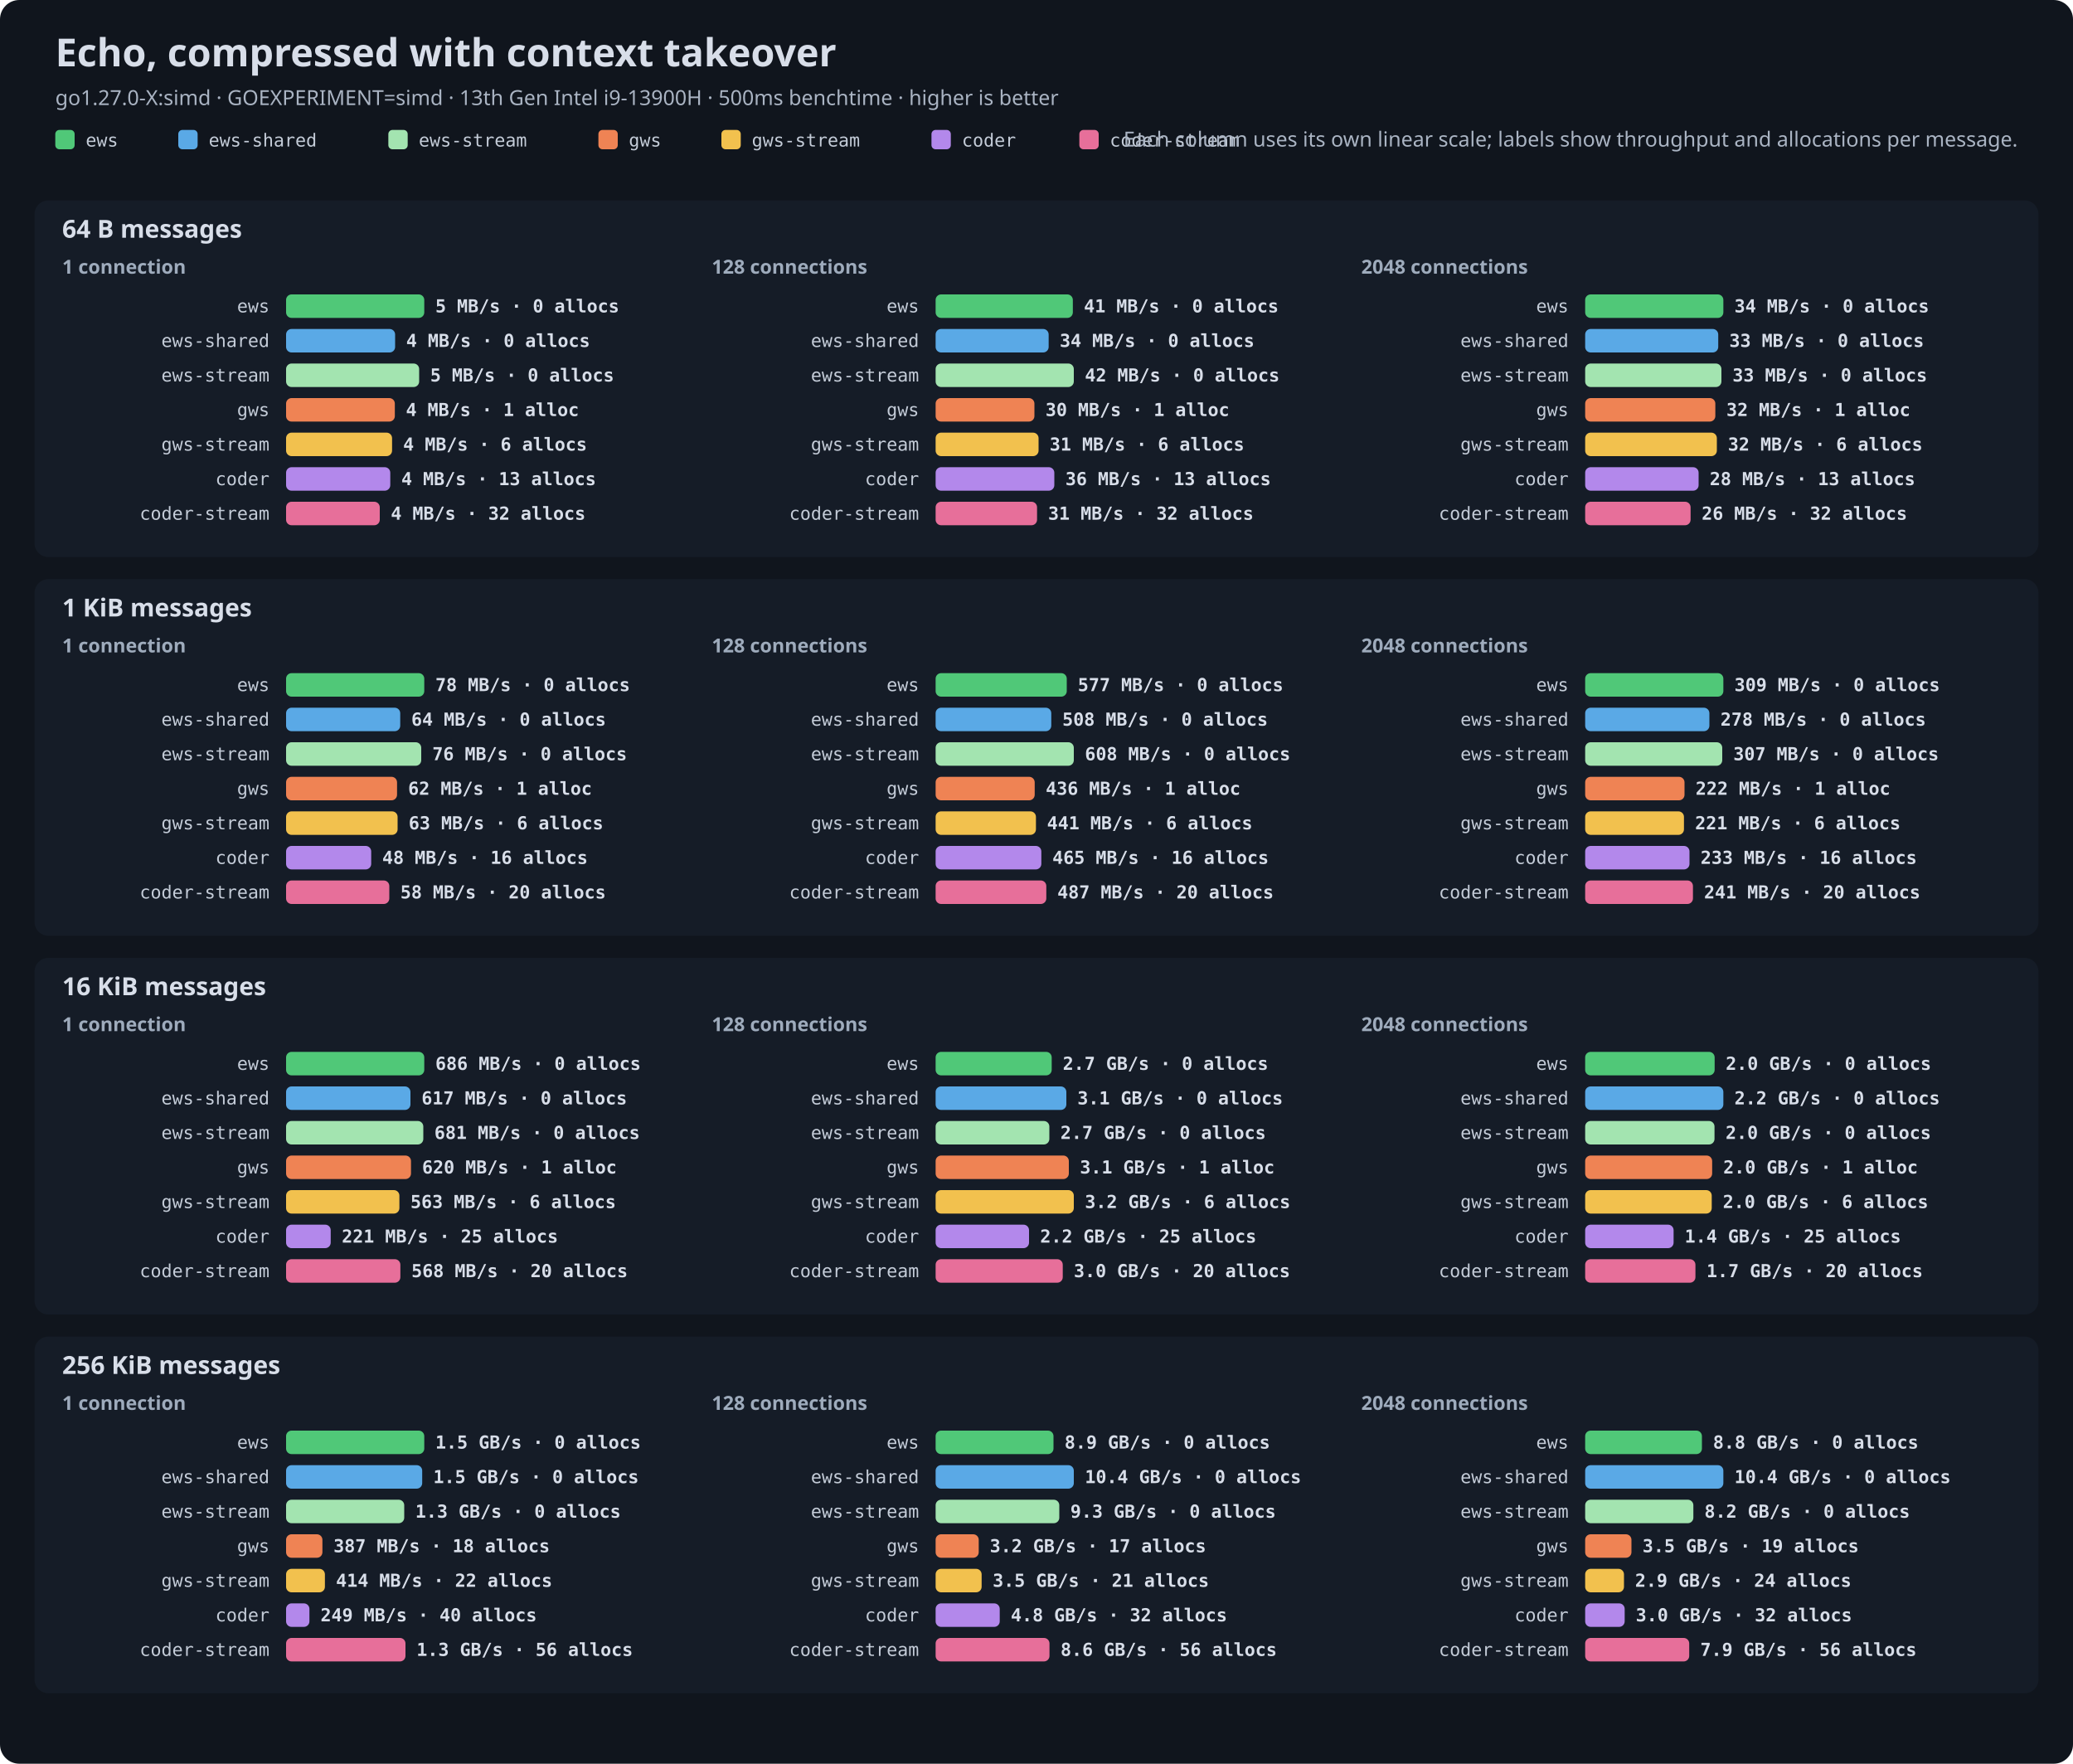
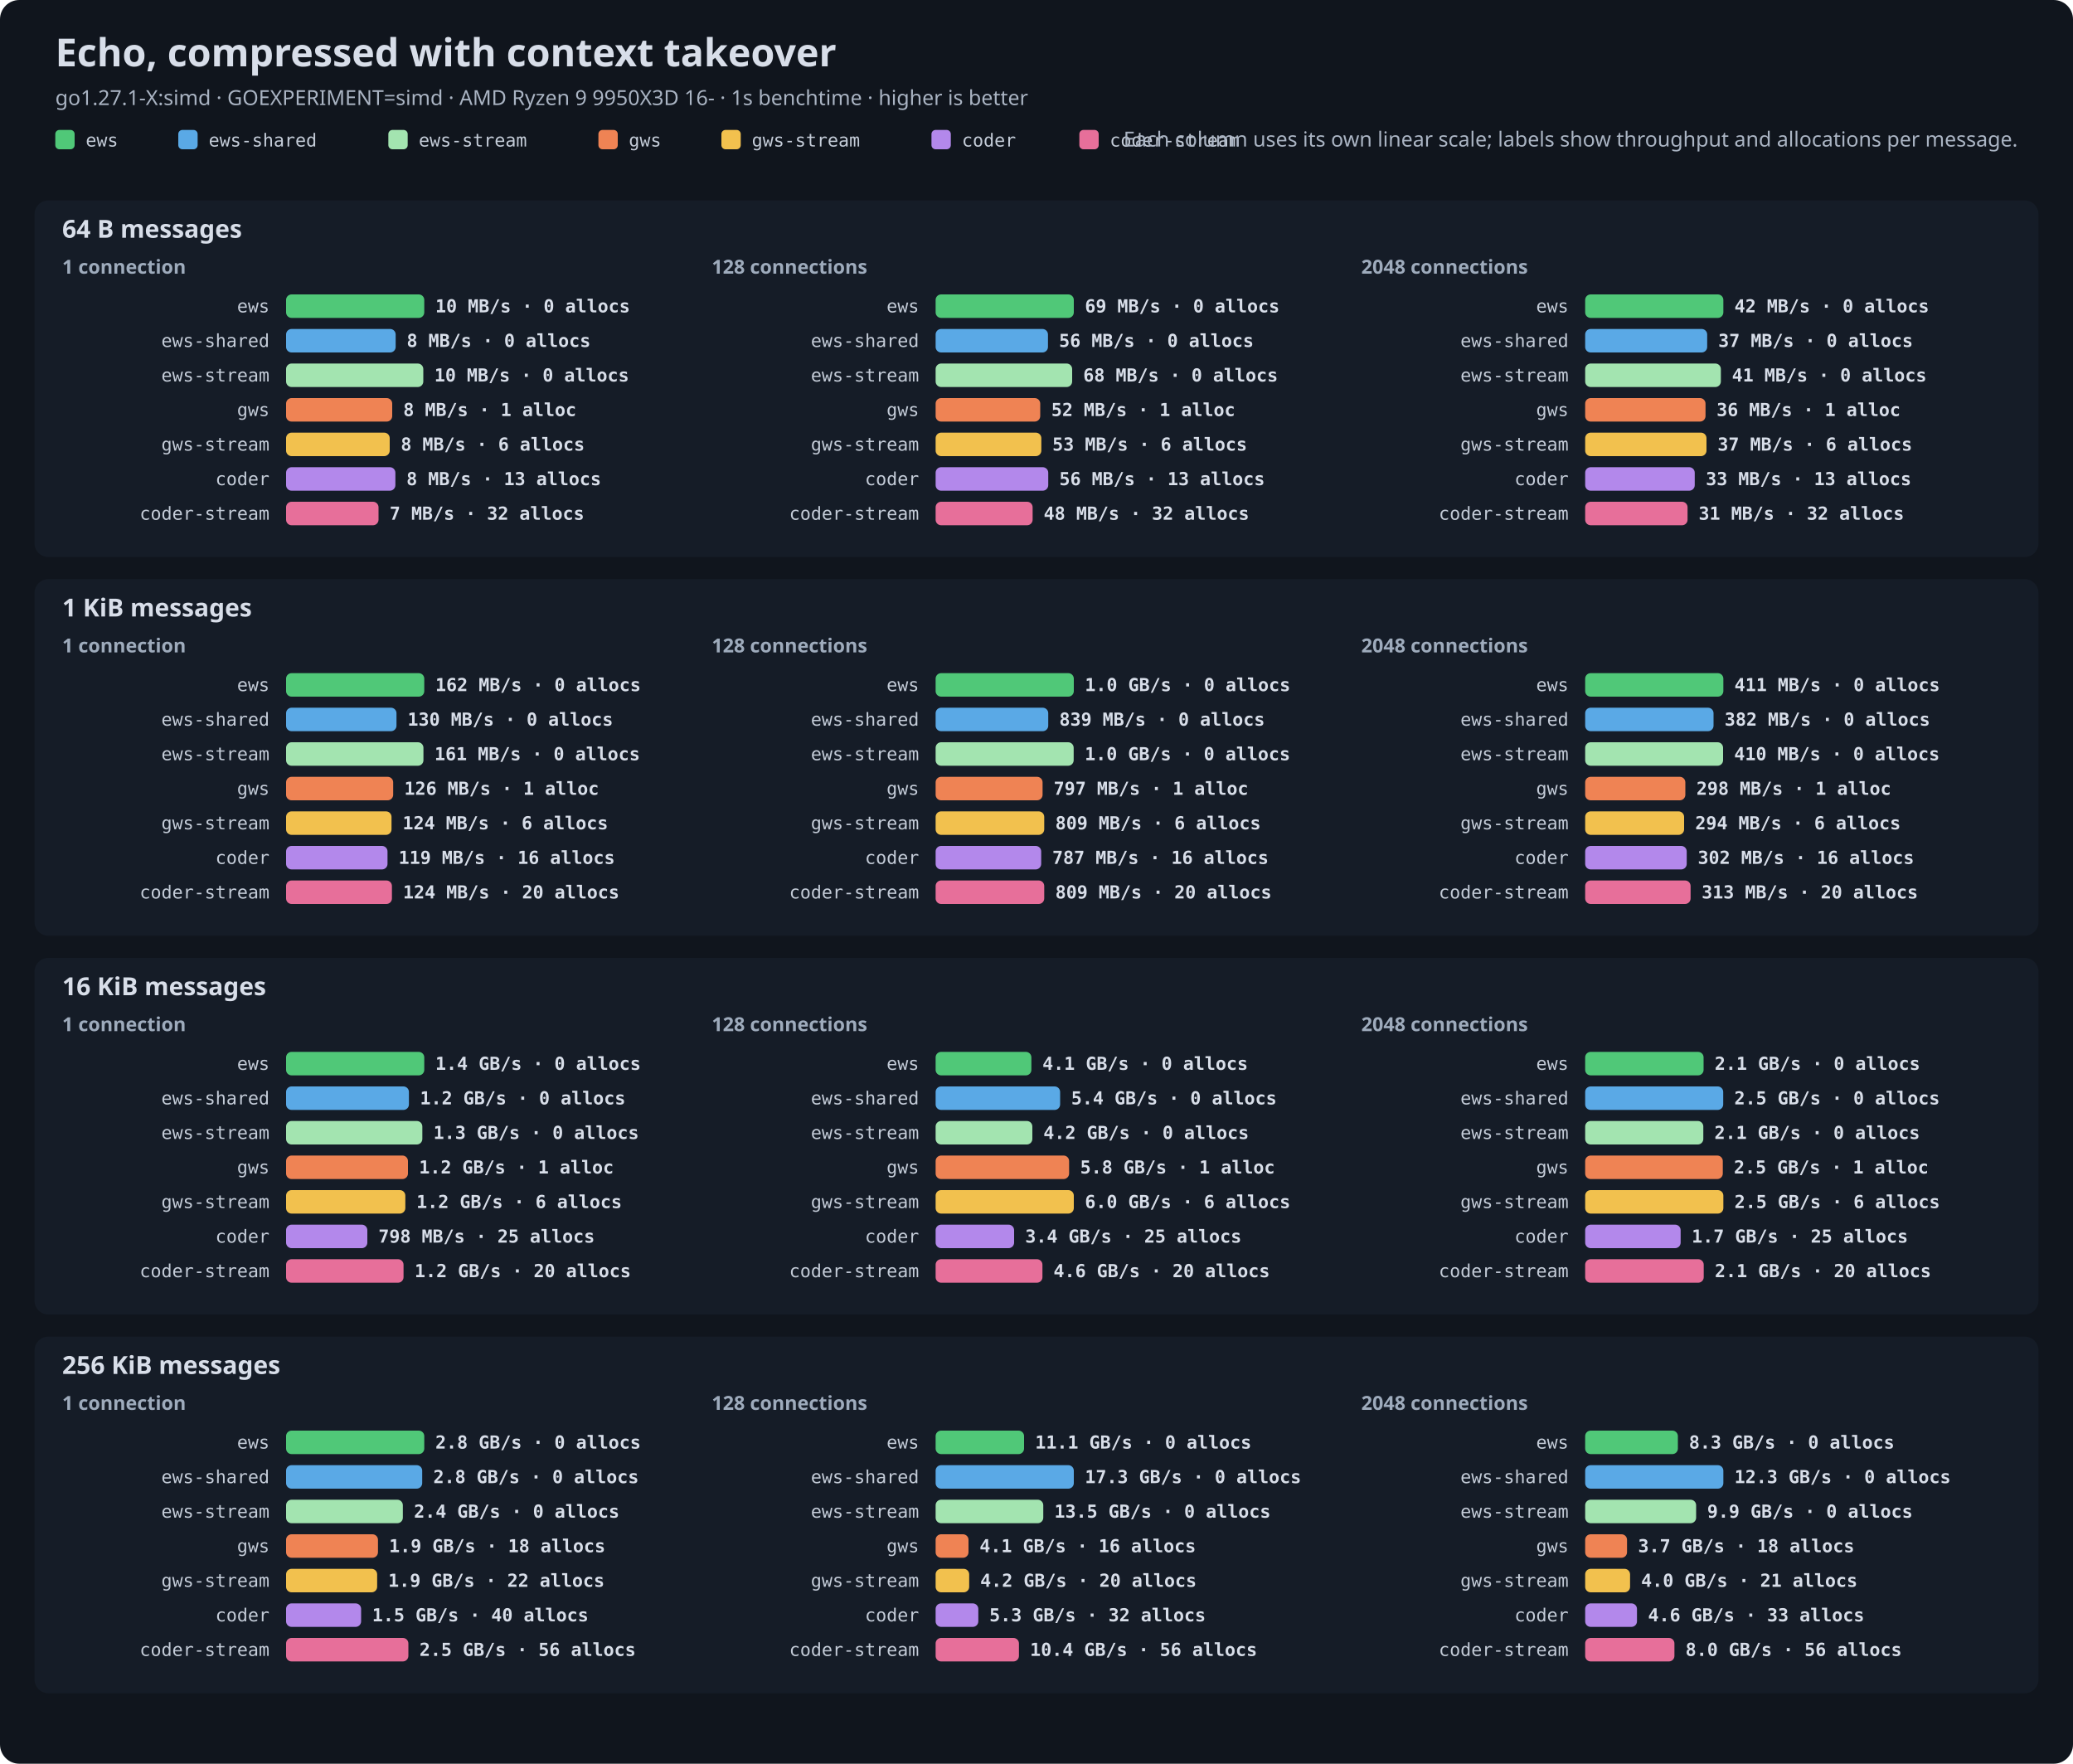
<svg xmlns="http://www.w3.org/2000/svg" width="1500" height="1276" viewBox="0 0 1500 1276" role="img" aria-labelledby="title desc">
  <style>text{font-family:ui-monospace,SFMono-Regular,Menlo,Consolas,monospace;fill:#d8dee9}.title{font-family:ui-sans-serif,system-ui,sans-serif;font-size:28px;font-weight:700}.subtitle{font-family:ui-sans-serif,system-ui,sans-serif;font-size:15px;fill:#aab4c3}.group{font-family:ui-sans-serif,system-ui,sans-serif;font-size:18px;font-weight:650}.contract{font-family:ui-sans-serif,system-ui,sans-serif;font-size:14px;font-weight:650;fill:#9eabbc}.series{font-size:13px;fill:#c4ccd8}.value{font-size:13px;font-weight:650}.panel{fill:#151c27}</style>
  <rect width="1500" height="1276" rx="14" fill="#10151d" />
  <text class="title" x="40" y="48">Echo, compressed with context takeover</text>
-   <text class="subtitle" x="40" y="76">go1.27.0-X:simd · GOEXPERIMENT=simd · 13th Gen Intel i9-13900H · 500ms benchtime · higher is better</text>
+   <text class="subtitle" x="40" y="76">go1.27.1-X:simd · GOEXPERIMENT=simd · AMD Ryzen 9 9950X3D 16- · 1s benchtime · higher is better</text>
  <rect x="40" y="94" width="14" height="14" rx="3" fill="#50c878" />
  <text class="series" x="62" y="106">ews</text>
  <rect x="129" y="94" width="14" height="14" rx="3" fill="#5aa9e6" />
  <text class="series" x="151" y="106">ews-shared</text>
  <rect x="281" y="94" width="14" height="14" rx="3" fill="#a3e4b0" />
  <text class="series" x="303" y="106">ews-stream</text>
  <rect x="433" y="94" width="14" height="14" rx="3" fill="#ef8354" />
  <text class="series" x="455" y="106">gws</text>
  <rect x="522" y="94" width="14" height="14" rx="3" fill="#f2c14e" />
  <text class="series" x="544" y="106">gws-stream</text>
  <rect x="674" y="94" width="14" height="14" rx="3" fill="#b388eb" />
  <text class="series" x="696" y="106">coder</text>
  <rect x="781" y="94" width="14" height="14" rx="3" fill="#e76f9a" />
  <text class="series" x="803" y="106">coder-stream</text>
  <text class="subtitle" x="1460" y="106" text-anchor="end">Each column uses its own linear scale; labels show throughput and allocations per message.</text>
  <g transform="translate(0,145)">
    <rect class="panel" x="25" y="0" width="1450" height="258" rx="10" />
    <text class="group" x="45" y="27">64 B messages</text>
    <text class="contract" x="45" y="53">1 connection</text>
    <text class="series" x="195" y="81" text-anchor="end">ews</text>
    <rect x="207" y="68" width="100.0" height="17" rx="4" fill="#50c878" />
-     <text class="value" x="315.0" y="81">5 MB/s · 0 allocs</text>
+     <text class="value" x="315.0" y="81">10 MB/s · 0 allocs</text>
    <text class="series" x="195" y="106" text-anchor="end">ews-shared</text>
-     <rect x="207" y="93" width="78.9" height="17" rx="4" fill="#5aa9e6" />
-     <text class="value" x="293.9" y="106">4 MB/s · 0 allocs</text>
+     <rect x="207" y="93" width="79.3" height="17" rx="4" fill="#5aa9e6" />
+     <text class="value" x="294.3" y="106">8 MB/s · 0 allocs</text>
    <text class="series" x="195" y="131" text-anchor="end">ews-stream</text>
-     <rect x="207" y="118" width="96.3" height="17" rx="4" fill="#a3e4b0" />
-     <text class="value" x="311.3" y="131">5 MB/s · 0 allocs</text>
+     <rect x="207" y="118" width="99.3" height="17" rx="4" fill="#a3e4b0" />
+     <text class="value" x="314.3" y="131">10 MB/s · 0 allocs</text>
    <text class="series" x="195" y="156" text-anchor="end">gws</text>
-     <rect x="207" y="143" width="78.7" height="17" rx="4" fill="#ef8354" />
-     <text class="value" x="293.7" y="156">4 MB/s · 1 alloc</text>
+     <rect x="207" y="143" width="76.8" height="17" rx="4" fill="#ef8354" />
+     <text class="value" x="291.8" y="156">8 MB/s · 1 alloc</text>
    <text class="series" x="195" y="181" text-anchor="end">gws-stream</text>
-     <rect x="207" y="168" width="76.7" height="17" rx="4" fill="#f2c14e" />
-     <text class="value" x="291.7" y="181">4 MB/s · 6 allocs</text>
+     <rect x="207" y="168" width="75.0" height="17" rx="4" fill="#f2c14e" />
+     <text class="value" x="290.0" y="181">8 MB/s · 6 allocs</text>
    <text class="series" x="195" y="206" text-anchor="end">coder</text>
-     <rect x="207" y="193" width="75.4" height="17" rx="4" fill="#b388eb" />
-     <text class="value" x="290.4" y="206">4 MB/s · 13 allocs</text>
+     <rect x="207" y="193" width="79.1" height="17" rx="4" fill="#b388eb" />
+     <text class="value" x="294.1" y="206">8 MB/s · 13 allocs</text>
    <text class="series" x="195" y="231" text-anchor="end">coder-stream</text>
-     <rect x="207" y="218" width="67.8" height="17" rx="4" fill="#e76f9a" />
-     <text class="value" x="282.8" y="231">4 MB/s · 32 allocs</text>
+     <rect x="207" y="218" width="66.9" height="17" rx="4" fill="#e76f9a" />
+     <text class="value" x="281.9" y="231">7 MB/s · 32 allocs</text>
    <text class="contract" x="515" y="53">128 connections</text>
    <text class="series" x="665" y="81" text-anchor="end">ews</text>
-     <rect x="677" y="68" width="99.3" height="17" rx="4" fill="#50c878" />
-     <text class="value" x="784.3" y="81">41 MB/s · 0 allocs</text>
+     <rect x="677" y="68" width="100.0" height="17" rx="4" fill="#50c878" />
+     <text class="value" x="785.0" y="81">69 MB/s · 0 allocs</text>
    <text class="series" x="665" y="106" text-anchor="end">ews-shared</text>
-     <rect x="677" y="93" width="81.8" height="17" rx="4" fill="#5aa9e6" />
-     <text class="value" x="766.8" y="106">34 MB/s · 0 allocs</text>
+     <rect x="677" y="93" width="81.3" height="17" rx="4" fill="#5aa9e6" />
+     <text class="value" x="766.3" y="106">56 MB/s · 0 allocs</text>
    <text class="series" x="665" y="131" text-anchor="end">ews-stream</text>
-     <rect x="677" y="118" width="100.0" height="17" rx="4" fill="#a3e4b0" />
-     <text class="value" x="785.0" y="131">42 MB/s · 0 allocs</text>
+     <rect x="677" y="118" width="98.8" height="17" rx="4" fill="#a3e4b0" />
+     <text class="value" x="783.8" y="131">68 MB/s · 0 allocs</text>
    <text class="series" x="665" y="156" text-anchor="end">gws</text>
-     <rect x="677" y="143" width="71.5" height="17" rx="4" fill="#ef8354" />
-     <text class="value" x="756.5" y="156">30 MB/s · 1 alloc</text>
+     <rect x="677" y="143" width="75.7" height="17" rx="4" fill="#ef8354" />
+     <text class="value" x="760.7" y="156">52 MB/s · 1 alloc</text>
    <text class="series" x="665" y="181" text-anchor="end">gws-stream</text>
-     <rect x="677" y="168" width="74.5" height="17" rx="4" fill="#f2c14e" />
-     <text class="value" x="759.5" y="181">31 MB/s · 6 allocs</text>
+     <rect x="677" y="168" width="76.5" height="17" rx="4" fill="#f2c14e" />
+     <text class="value" x="761.5" y="181">53 MB/s · 6 allocs</text>
    <text class="series" x="665" y="206" text-anchor="end">coder</text>
-     <rect x="677" y="193" width="85.9" height="17" rx="4" fill="#b388eb" />
-     <text class="value" x="770.9" y="206">36 MB/s · 13 allocs</text>
+     <rect x="677" y="193" width="81.5" height="17" rx="4" fill="#b388eb" />
+     <text class="value" x="766.5" y="206">56 MB/s · 13 allocs</text>
    <text class="series" x="665" y="231" text-anchor="end">coder-stream</text>
-     <rect x="677" y="218" width="73.4" height="17" rx="4" fill="#e76f9a" />
-     <text class="value" x="758.4" y="231">31 MB/s · 32 allocs</text>
+     <rect x="677" y="218" width="70.2" height="17" rx="4" fill="#e76f9a" />
+     <text class="value" x="755.2" y="231">48 MB/s · 32 allocs</text>
    <text class="contract" x="985" y="53">2048 connections</text>
    <text class="series" x="1135" y="81" text-anchor="end">ews</text>
    <rect x="1147" y="68" width="100.0" height="17" rx="4" fill="#50c878" />
-     <text class="value" x="1255.0" y="81">34 MB/s · 0 allocs</text>
+     <text class="value" x="1255.0" y="81">42 MB/s · 0 allocs</text>
    <text class="series" x="1135" y="106" text-anchor="end">ews-shared</text>
-     <rect x="1147" y="93" width="96.3" height="17" rx="4" fill="#5aa9e6" />
-     <text class="value" x="1251.3" y="106">33 MB/s · 0 allocs</text>
+     <rect x="1147" y="93" width="88.3" height="17" rx="4" fill="#5aa9e6" />
+     <text class="value" x="1243.3" y="106">37 MB/s · 0 allocs</text>
    <text class="series" x="1135" y="131" text-anchor="end">ews-stream</text>
-     <rect x="1147" y="118" width="98.6" height="17" rx="4" fill="#a3e4b0" />
-     <text class="value" x="1253.6" y="131">33 MB/s · 0 allocs</text>
+     <rect x="1147" y="118" width="98.2" height="17" rx="4" fill="#a3e4b0" />
+     <text class="value" x="1253.2" y="131">41 MB/s · 0 allocs</text>
    <text class="series" x="1135" y="156" text-anchor="end">gws</text>
-     <rect x="1147" y="143" width="94.2" height="17" rx="4" fill="#ef8354" />
-     <text class="value" x="1249.2" y="156">32 MB/s · 1 alloc</text>
+     <rect x="1147" y="143" width="87.1" height="17" rx="4" fill="#ef8354" />
+     <text class="value" x="1242.1" y="156">36 MB/s · 1 alloc</text>
    <text class="series" x="1135" y="181" text-anchor="end">gws-stream</text>
-     <rect x="1147" y="168" width="95.3" height="17" rx="4" fill="#f2c14e" />
-     <text class="value" x="1250.3" y="181">32 MB/s · 6 allocs</text>
+     <rect x="1147" y="168" width="87.8" height="17" rx="4" fill="#f2c14e" />
+     <text class="value" x="1242.8" y="181">37 MB/s · 6 allocs</text>
    <text class="series" x="1135" y="206" text-anchor="end">coder</text>
-     <rect x="1147" y="193" width="82.1" height="17" rx="4" fill="#b388eb" />
-     <text class="value" x="1237.1" y="206">28 MB/s · 13 allocs</text>
+     <rect x="1147" y="193" width="79.3" height="17" rx="4" fill="#b388eb" />
+     <text class="value" x="1234.3" y="206">33 MB/s · 13 allocs</text>
    <text class="series" x="1135" y="231" text-anchor="end">coder-stream</text>
-     <rect x="1147" y="218" width="76.3" height="17" rx="4" fill="#e76f9a" />
-     <text class="value" x="1231.3" y="231">26 MB/s · 32 allocs</text>
+     <rect x="1147" y="218" width="74.1" height="17" rx="4" fill="#e76f9a" />
+     <text class="value" x="1229.1" y="231">31 MB/s · 32 allocs</text>
  </g>
  <g transform="translate(0,419)">
    <rect class="panel" x="25" y="0" width="1450" height="258" rx="10" />
    <text class="group" x="45" y="27">1 KiB messages</text>
    <text class="contract" x="45" y="53">1 connection</text>
    <text class="series" x="195" y="81" text-anchor="end">ews</text>
    <rect x="207" y="68" width="100.0" height="17" rx="4" fill="#50c878" />
-     <text class="value" x="315.0" y="81">78 MB/s · 0 allocs</text>
+     <text class="value" x="315.0" y="81">162 MB/s · 0 allocs</text>
    <text class="series" x="195" y="106" text-anchor="end">ews-shared</text>
-     <rect x="207" y="93" width="82.6" height="17" rx="4" fill="#5aa9e6" />
-     <text class="value" x="297.6" y="106">64 MB/s · 0 allocs</text>
+     <rect x="207" y="93" width="79.9" height="17" rx="4" fill="#5aa9e6" />
+     <text class="value" x="294.9" y="106">130 MB/s · 0 allocs</text>
    <text class="series" x="195" y="131" text-anchor="end">ews-stream</text>
-     <rect x="207" y="118" width="97.8" height="17" rx="4" fill="#a3e4b0" />
-     <text class="value" x="312.8" y="131">76 MB/s · 0 allocs</text>
+     <rect x="207" y="118" width="99.4" height="17" rx="4" fill="#a3e4b0" />
+     <text class="value" x="314.4" y="131">161 MB/s · 0 allocs</text>
    <text class="series" x="195" y="156" text-anchor="end">gws</text>
-     <rect x="207" y="143" width="80.3" height="17" rx="4" fill="#ef8354" />
-     <text class="value" x="295.3" y="156">62 MB/s · 1 alloc</text>
+     <rect x="207" y="143" width="77.5" height="17" rx="4" fill="#ef8354" />
+     <text class="value" x="292.5" y="156">126 MB/s · 1 alloc</text>
    <text class="series" x="195" y="181" text-anchor="end">gws-stream</text>
-     <rect x="207" y="168" width="80.7" height="17" rx="4" fill="#f2c14e" />
-     <text class="value" x="295.7" y="181">63 MB/s · 6 allocs</text>
+     <rect x="207" y="168" width="76.3" height="17" rx="4" fill="#f2c14e" />
+     <text class="value" x="291.3" y="181">124 MB/s · 6 allocs</text>
    <text class="series" x="195" y="206" text-anchor="end">coder</text>
-     <rect x="207" y="193" width="61.6" height="17" rx="4" fill="#b388eb" />
-     <text class="value" x="276.6" y="206">48 MB/s · 16 allocs</text>
+     <rect x="207" y="193" width="73.4" height="17" rx="4" fill="#b388eb" />
+     <text class="value" x="288.4" y="206">119 MB/s · 16 allocs</text>
    <text class="series" x="195" y="231" text-anchor="end">coder-stream</text>
-     <rect x="207" y="218" width="74.7" height="17" rx="4" fill="#e76f9a" />
-     <text class="value" x="289.7" y="231">58 MB/s · 20 allocs</text>
+     <rect x="207" y="218" width="76.6" height="17" rx="4" fill="#e76f9a" />
+     <text class="value" x="291.6" y="231">124 MB/s · 20 allocs</text>
    <text class="contract" x="515" y="53">128 connections</text>
    <text class="series" x="665" y="81" text-anchor="end">ews</text>
-     <rect x="677" y="68" width="94.9" height="17" rx="4" fill="#50c878" />
-     <text class="value" x="779.9" y="81">577 MB/s · 0 allocs</text>
+     <rect x="677" y="68" width="100.0" height="17" rx="4" fill="#50c878" />
+     <text class="value" x="785.0" y="81">1.0 GB/s · 0 allocs</text>
    <text class="series" x="665" y="106" text-anchor="end">ews-shared</text>
-     <rect x="677" y="93" width="83.7" height="17" rx="4" fill="#5aa9e6" />
-     <text class="value" x="768.7" y="106">508 MB/s · 0 allocs</text>
+     <rect x="677" y="93" width="81.5" height="17" rx="4" fill="#5aa9e6" />
+     <text class="value" x="766.5" y="106">839 MB/s · 0 allocs</text>
    <text class="series" x="665" y="131" text-anchor="end">ews-stream</text>
-     <rect x="677" y="118" width="100.0" height="17" rx="4" fill="#a3e4b0" />
-     <text class="value" x="785.0" y="131">608 MB/s · 0 allocs</text>
+     <rect x="677" y="118" width="99.9" height="17" rx="4" fill="#a3e4b0" />
+     <text class="value" x="784.9" y="131">1.0 GB/s · 0 allocs</text>
    <text class="series" x="665" y="156" text-anchor="end">gws</text>
-     <rect x="677" y="143" width="71.7" height="17" rx="4" fill="#ef8354" />
-     <text class="value" x="756.7" y="156">436 MB/s · 1 alloc</text>
+     <rect x="677" y="143" width="77.4" height="17" rx="4" fill="#ef8354" />
+     <text class="value" x="762.4" y="156">797 MB/s · 1 alloc</text>
    <text class="series" x="665" y="181" text-anchor="end">gws-stream</text>
-     <rect x="677" y="168" width="72.6" height="17" rx="4" fill="#f2c14e" />
-     <text class="value" x="757.6" y="181">441 MB/s · 6 allocs</text>
+     <rect x="677" y="168" width="78.6" height="17" rx="4" fill="#f2c14e" />
+     <text class="value" x="763.6" y="181">809 MB/s · 6 allocs</text>
    <text class="series" x="665" y="206" text-anchor="end">coder</text>
-     <rect x="677" y="193" width="76.5" height="17" rx="4" fill="#b388eb" />
-     <text class="value" x="761.5" y="206">465 MB/s · 16 allocs</text>
+     <rect x="677" y="193" width="76.4" height="17" rx="4" fill="#b388eb" />
+     <text class="value" x="761.4" y="206">787 MB/s · 16 allocs</text>
    <text class="series" x="665" y="231" text-anchor="end">coder-stream</text>
-     <rect x="677" y="218" width="80.1" height="17" rx="4" fill="#e76f9a" />
-     <text class="value" x="765.1" y="231">487 MB/s · 20 allocs</text>
+     <rect x="677" y="218" width="78.6" height="17" rx="4" fill="#e76f9a" />
+     <text class="value" x="763.6" y="231">809 MB/s · 20 allocs</text>
    <text class="contract" x="985" y="53">2048 connections</text>
    <text class="series" x="1135" y="81" text-anchor="end">ews</text>
    <rect x="1147" y="68" width="100.0" height="17" rx="4" fill="#50c878" />
-     <text class="value" x="1255.0" y="81">309 MB/s · 0 allocs</text>
+     <text class="value" x="1255.0" y="81">411 MB/s · 0 allocs</text>
    <text class="series" x="1135" y="106" text-anchor="end">ews-shared</text>
-     <rect x="1147" y="93" width="89.9" height="17" rx="4" fill="#5aa9e6" />
-     <text class="value" x="1244.9" y="106">278 MB/s · 0 allocs</text>
+     <rect x="1147" y="93" width="92.9" height="17" rx="4" fill="#5aa9e6" />
+     <text class="value" x="1247.9" y="106">382 MB/s · 0 allocs</text>
    <text class="series" x="1135" y="131" text-anchor="end">ews-stream</text>
-     <rect x="1147" y="118" width="99.2" height="17" rx="4" fill="#a3e4b0" />
-     <text class="value" x="1254.2" y="131">307 MB/s · 0 allocs</text>
+     <rect x="1147" y="118" width="99.8" height="17" rx="4" fill="#a3e4b0" />
+     <text class="value" x="1254.8" y="131">410 MB/s · 0 allocs</text>
    <text class="series" x="1135" y="156" text-anchor="end">gws</text>
-     <rect x="1147" y="143" width="71.9" height="17" rx="4" fill="#ef8354" />
-     <text class="value" x="1226.9" y="156">222 MB/s · 1 alloc</text>
+     <rect x="1147" y="143" width="72.5" height="17" rx="4" fill="#ef8354" />
+     <text class="value" x="1227.5" y="156">298 MB/s · 1 alloc</text>
    <text class="series" x="1135" y="181" text-anchor="end">gws-stream</text>
-     <rect x="1147" y="168" width="71.5" height="17" rx="4" fill="#f2c14e" />
-     <text class="value" x="1226.5" y="181">221 MB/s · 6 allocs</text>
+     <rect x="1147" y="168" width="71.6" height="17" rx="4" fill="#f2c14e" />
+     <text class="value" x="1226.6" y="181">294 MB/s · 6 allocs</text>
    <text class="series" x="1135" y="206" text-anchor="end">coder</text>
-     <rect x="1147" y="193" width="75.5" height="17" rx="4" fill="#b388eb" />
-     <text class="value" x="1230.5" y="206">233 MB/s · 16 allocs</text>
+     <rect x="1147" y="193" width="73.5" height="17" rx="4" fill="#b388eb" />
+     <text class="value" x="1228.5" y="206">302 MB/s · 16 allocs</text>
    <text class="series" x="1135" y="231" text-anchor="end">coder-stream</text>
-     <rect x="1147" y="218" width="78.0" height="17" rx="4" fill="#e76f9a" />
-     <text class="value" x="1233.0" y="231">241 MB/s · 20 allocs</text>
+     <rect x="1147" y="218" width="76.3" height="17" rx="4" fill="#e76f9a" />
+     <text class="value" x="1231.3" y="231">313 MB/s · 20 allocs</text>
  </g>
  <g transform="translate(0,693)">
    <rect class="panel" x="25" y="0" width="1450" height="258" rx="10" />
    <text class="group" x="45" y="27">16 KiB messages</text>
    <text class="contract" x="45" y="53">1 connection</text>
    <text class="series" x="195" y="81" text-anchor="end">ews</text>
    <rect x="207" y="68" width="100.0" height="17" rx="4" fill="#50c878" />
-     <text class="value" x="315.0" y="81">686 MB/s · 0 allocs</text>
+     <text class="value" x="315.0" y="81">1.4 GB/s · 0 allocs</text>
    <text class="series" x="195" y="106" text-anchor="end">ews-shared</text>
-     <rect x="207" y="93" width="90.0" height="17" rx="4" fill="#5aa9e6" />
-     <text class="value" x="305.0" y="106">617 MB/s · 0 allocs</text>
+     <rect x="207" y="93" width="88.9" height="17" rx="4" fill="#5aa9e6" />
+     <text class="value" x="303.9" y="106">1.2 GB/s · 0 allocs</text>
    <text class="series" x="195" y="131" text-anchor="end">ews-stream</text>
-     <rect x="207" y="118" width="99.3" height="17" rx="4" fill="#a3e4b0" />
-     <text class="value" x="314.3" y="131">681 MB/s · 0 allocs</text>
+     <rect x="207" y="118" width="98.6" height="17" rx="4" fill="#a3e4b0" />
+     <text class="value" x="313.6" y="131">1.3 GB/s · 0 allocs</text>
    <text class="series" x="195" y="156" text-anchor="end">gws</text>
-     <rect x="207" y="143" width="90.4" height="17" rx="4" fill="#ef8354" />
-     <text class="value" x="305.4" y="156">620 MB/s · 1 alloc</text>
+     <rect x="207" y="143" width="88.2" height="17" rx="4" fill="#ef8354" />
+     <text class="value" x="303.2" y="156">1.2 GB/s · 1 alloc</text>
    <text class="series" x="195" y="181" text-anchor="end">gws-stream</text>
-     <rect x="207" y="168" width="82.0" height="17" rx="4" fill="#f2c14e" />
-     <text class="value" x="297.0" y="181">563 MB/s · 6 allocs</text>
+     <rect x="207" y="168" width="86.3" height="17" rx="4" fill="#f2c14e" />
+     <text class="value" x="301.3" y="181">1.2 GB/s · 6 allocs</text>
    <text class="series" x="195" y="206" text-anchor="end">coder</text>
-     <rect x="207" y="193" width="32.3" height="17" rx="4" fill="#b388eb" />
-     <text class="value" x="247.3" y="206">221 MB/s · 25 allocs</text>
+     <rect x="207" y="193" width="58.8" height="17" rx="4" fill="#b388eb" />
+     <text class="value" x="273.8" y="206">798 MB/s · 25 allocs</text>
    <text class="series" x="195" y="231" text-anchor="end">coder-stream</text>
-     <rect x="207" y="218" width="82.7" height="17" rx="4" fill="#e76f9a" />
-     <text class="value" x="297.7" y="231">568 MB/s · 20 allocs</text>
+     <rect x="207" y="218" width="85.0" height="17" rx="4" fill="#e76f9a" />
+     <text class="value" x="300.0" y="231">1.2 GB/s · 20 allocs</text>
    <text class="contract" x="515" y="53">128 connections</text>
    <text class="series" x="665" y="81" text-anchor="end">ews</text>
-     <rect x="677" y="68" width="84.0" height="17" rx="4" fill="#50c878" />
-     <text class="value" x="769.0" y="81">2.7 GB/s · 0 allocs</text>
+     <rect x="677" y="68" width="69.3" height="17" rx="4" fill="#50c878" />
+     <text class="value" x="754.3" y="81">4.1 GB/s · 0 allocs</text>
    <text class="series" x="665" y="106" text-anchor="end">ews-shared</text>
-     <rect x="677" y="93" width="94.6" height="17" rx="4" fill="#5aa9e6" />
-     <text class="value" x="779.6" y="106">3.1 GB/s · 0 allocs</text>
+     <rect x="677" y="93" width="90.1" height="17" rx="4" fill="#5aa9e6" />
+     <text class="value" x="775.1" y="106">5.4 GB/s · 0 allocs</text>
    <text class="series" x="665" y="131" text-anchor="end">ews-stream</text>
-     <rect x="677" y="118" width="82.3" height="17" rx="4" fill="#a3e4b0" />
-     <text class="value" x="767.3" y="131">2.7 GB/s · 0 allocs</text>
+     <rect x="677" y="118" width="70.0" height="17" rx="4" fill="#a3e4b0" />
+     <text class="value" x="755.0" y="131">4.2 GB/s · 0 allocs</text>
    <text class="series" x="665" y="156" text-anchor="end">gws</text>
-     <rect x="677" y="143" width="96.4" height="17" rx="4" fill="#ef8354" />
-     <text class="value" x="781.4" y="156">3.1 GB/s · 1 alloc</text>
+     <rect x="677" y="143" width="96.6" height="17" rx="4" fill="#ef8354" />
+     <text class="value" x="781.6" y="156">5.8 GB/s · 1 alloc</text>
    <text class="series" x="665" y="181" text-anchor="end">gws-stream</text>
    <rect x="677" y="168" width="100.0" height="17" rx="4" fill="#f2c14e" />
-     <text class="value" x="785.0" y="181">3.2 GB/s · 6 allocs</text>
+     <text class="value" x="785.0" y="181">6.0 GB/s · 6 allocs</text>
    <text class="series" x="665" y="206" text-anchor="end">coder</text>
-     <rect x="677" y="193" width="67.6" height="17" rx="4" fill="#b388eb" />
-     <text class="value" x="752.6" y="206">2.2 GB/s · 25 allocs</text>
+     <rect x="677" y="193" width="56.8" height="17" rx="4" fill="#b388eb" />
+     <text class="value" x="741.8" y="206">3.4 GB/s · 25 allocs</text>
    <text class="series" x="665" y="231" text-anchor="end">coder-stream</text>
-     <rect x="677" y="218" width="92.0" height="17" rx="4" fill="#e76f9a" />
-     <text class="value" x="777.0" y="231">3.0 GB/s · 20 allocs</text>
+     <rect x="677" y="218" width="77.3" height="17" rx="4" fill="#e76f9a" />
+     <text class="value" x="762.3" y="231">4.6 GB/s · 20 allocs</text>
    <text class="contract" x="985" y="53">2048 connections</text>
    <text class="series" x="1135" y="81" text-anchor="end">ews</text>
-     <rect x="1147" y="68" width="93.7" height="17" rx="4" fill="#50c878" />
-     <text class="value" x="1248.7" y="81">2.0 GB/s · 0 allocs</text>
+     <rect x="1147" y="68" width="85.7" height="17" rx="4" fill="#50c878" />
+     <text class="value" x="1240.7" y="81">2.1 GB/s · 0 allocs</text>
    <text class="series" x="1135" y="106" text-anchor="end">ews-shared</text>
-     <rect x="1147" y="93" width="100.0" height="17" rx="4" fill="#5aa9e6" />
-     <text class="value" x="1255.0" y="106">2.2 GB/s · 0 allocs</text>
+     <rect x="1147" y="93" width="99.9" height="17" rx="4" fill="#5aa9e6" />
+     <text class="value" x="1254.9" y="106">2.5 GB/s · 0 allocs</text>
    <text class="series" x="1135" y="131" text-anchor="end">ews-stream</text>
-     <rect x="1147" y="118" width="93.6" height="17" rx="4" fill="#a3e4b0" />
-     <text class="value" x="1248.6" y="131">2.0 GB/s · 0 allocs</text>
+     <rect x="1147" y="118" width="85.5" height="17" rx="4" fill="#a3e4b0" />
+     <text class="value" x="1240.5" y="131">2.1 GB/s · 0 allocs</text>
    <text class="series" x="1135" y="156" text-anchor="end">gws</text>
-     <rect x="1147" y="143" width="91.9" height="17" rx="4" fill="#ef8354" />
-     <text class="value" x="1246.9" y="156">2.0 GB/s · 1 alloc</text>
+     <rect x="1147" y="143" width="99.6" height="17" rx="4" fill="#ef8354" />
+     <text class="value" x="1254.6" y="156">2.5 GB/s · 1 alloc</text>
    <text class="series" x="1135" y="181" text-anchor="end">gws-stream</text>
-     <rect x="1147" y="168" width="91.6" height="17" rx="4" fill="#f2c14e" />
-     <text class="value" x="1246.6" y="181">2.0 GB/s · 6 allocs</text>
+     <rect x="1147" y="168" width="100.0" height="17" rx="4" fill="#f2c14e" />
+     <text class="value" x="1255.0" y="181">2.5 GB/s · 6 allocs</text>
    <text class="series" x="1135" y="206" text-anchor="end">coder</text>
-     <rect x="1147" y="193" width="64.0" height="17" rx="4" fill="#b388eb" />
-     <text class="value" x="1219.0" y="206">1.4 GB/s · 25 allocs</text>
+     <rect x="1147" y="193" width="69.1" height="17" rx="4" fill="#b388eb" />
+     <text class="value" x="1224.1" y="206">1.7 GB/s · 25 allocs</text>
    <text class="series" x="1135" y="231" text-anchor="end">coder-stream</text>
-     <rect x="1147" y="218" width="79.8" height="17" rx="4" fill="#e76f9a" />
-     <text class="value" x="1234.8" y="231">1.7 GB/s · 20 allocs</text>
+     <rect x="1147" y="218" width="85.8" height="17" rx="4" fill="#e76f9a" />
+     <text class="value" x="1240.8" y="231">2.1 GB/s · 20 allocs</text>
  </g>
  <g transform="translate(0,967)">
    <rect class="panel" x="25" y="0" width="1450" height="258" rx="10" />
    <text class="group" x="45" y="27">256 KiB messages</text>
    <text class="contract" x="45" y="53">1 connection</text>
    <text class="series" x="195" y="81" text-anchor="end">ews</text>
    <rect x="207" y="68" width="100.0" height="17" rx="4" fill="#50c878" />
-     <text class="value" x="315.0" y="81">1.5 GB/s · 0 allocs</text>
+     <text class="value" x="315.0" y="81">2.8 GB/s · 0 allocs</text>
    <text class="series" x="195" y="106" text-anchor="end">ews-shared</text>
    <rect x="207" y="93" width="98.5" height="17" rx="4" fill="#5aa9e6" />
-     <text class="value" x="313.5" y="106">1.5 GB/s · 0 allocs</text>
+     <text class="value" x="313.5" y="106">2.8 GB/s · 0 allocs</text>
    <text class="series" x="195" y="131" text-anchor="end">ews-stream</text>
-     <rect x="207" y="118" width="85.5" height="17" rx="4" fill="#a3e4b0" />
-     <text class="value" x="300.5" y="131">1.3 GB/s · 0 allocs</text>
+     <rect x="207" y="118" width="84.5" height="17" rx="4" fill="#a3e4b0" />
+     <text class="value" x="299.5" y="131">2.4 GB/s · 0 allocs</text>
    <text class="series" x="195" y="156" text-anchor="end">gws</text>
-     <rect x="207" y="143" width="26.3" height="17" rx="4" fill="#ef8354" />
-     <text class="value" x="241.3" y="156">387 MB/s · 18 allocs</text>
+     <rect x="207" y="143" width="66.5" height="17" rx="4" fill="#ef8354" />
+     <text class="value" x="281.5" y="156">1.9 GB/s · 18 allocs</text>
    <text class="series" x="195" y="181" text-anchor="end">gws-stream</text>
-     <rect x="207" y="168" width="28.1" height="17" rx="4" fill="#f2c14e" />
-     <text class="value" x="243.1" y="181">414 MB/s · 22 allocs</text>
+     <rect x="207" y="168" width="65.9" height="17" rx="4" fill="#f2c14e" />
+     <text class="value" x="280.9" y="181">1.9 GB/s · 22 allocs</text>
    <text class="series" x="195" y="206" text-anchor="end">coder</text>
-     <rect x="207" y="193" width="16.9" height="17" rx="4" fill="#b388eb" />
-     <text class="value" x="231.9" y="206">249 MB/s · 40 allocs</text>
+     <rect x="207" y="193" width="54.3" height="17" rx="4" fill="#b388eb" />
+     <text class="value" x="269.3" y="206">1.5 GB/s · 40 allocs</text>
    <text class="series" x="195" y="231" text-anchor="end">coder-stream</text>
-     <rect x="207" y="218" width="86.4" height="17" rx="4" fill="#e76f9a" />
-     <text class="value" x="301.4" y="231">1.3 GB/s · 56 allocs</text>
+     <rect x="207" y="218" width="88.5" height="17" rx="4" fill="#e76f9a" />
+     <text class="value" x="303.5" y="231">2.5 GB/s · 56 allocs</text>
    <text class="contract" x="515" y="53">128 connections</text>
    <text class="series" x="665" y="81" text-anchor="end">ews</text>
-     <rect x="677" y="68" width="85.3" height="17" rx="4" fill="#50c878" />
-     <text class="value" x="770.3" y="81">8.9 GB/s · 0 allocs</text>
+     <rect x="677" y="68" width="64.0" height="17" rx="4" fill="#50c878" />
+     <text class="value" x="749.0" y="81">11.1 GB/s · 0 allocs</text>
    <text class="series" x="665" y="106" text-anchor="end">ews-shared</text>
    <rect x="677" y="93" width="100.0" height="17" rx="4" fill="#5aa9e6" />
-     <text class="value" x="785.0" y="106">10.4 GB/s · 0 allocs</text>
+     <text class="value" x="785.0" y="106">17.3 GB/s · 0 allocs</text>
    <text class="series" x="665" y="131" text-anchor="end">ews-stream</text>
-     <rect x="677" y="118" width="89.5" height="17" rx="4" fill="#a3e4b0" />
-     <text class="value" x="774.5" y="131">9.3 GB/s · 0 allocs</text>
+     <rect x="677" y="118" width="77.9" height="17" rx="4" fill="#a3e4b0" />
+     <text class="value" x="762.9" y="131">13.5 GB/s · 0 allocs</text>
    <text class="series" x="665" y="156" text-anchor="end">gws</text>
-     <rect x="677" y="143" width="31.2" height="17" rx="4" fill="#ef8354" />
-     <text class="value" x="716.2" y="156">3.2 GB/s · 17 allocs</text>
+     <rect x="677" y="143" width="23.8" height="17" rx="4" fill="#ef8354" />
+     <text class="value" x="708.8" y="156">4.1 GB/s · 16 allocs</text>
    <text class="series" x="665" y="181" text-anchor="end">gws-stream</text>
-     <rect x="677" y="168" width="33.3" height="17" rx="4" fill="#f2c14e" />
-     <text class="value" x="718.3" y="181">3.5 GB/s · 21 allocs</text>
+     <rect x="677" y="168" width="24.3" height="17" rx="4" fill="#f2c14e" />
+     <text class="value" x="709.3" y="181">4.2 GB/s · 20 allocs</text>
    <text class="series" x="665" y="206" text-anchor="end">coder</text>
-     <rect x="677" y="193" width="46.4" height="17" rx="4" fill="#b388eb" />
-     <text class="value" x="731.4" y="206">4.8 GB/s · 32 allocs</text>
+     <rect x="677" y="193" width="30.9" height="17" rx="4" fill="#b388eb" />
+     <text class="value" x="715.9" y="206">5.3 GB/s · 32 allocs</text>
    <text class="series" x="665" y="231" text-anchor="end">coder-stream</text>
-     <rect x="677" y="218" width="82.4" height="17" rx="4" fill="#e76f9a" />
-     <text class="value" x="767.4" y="231">8.6 GB/s · 56 allocs</text>
+     <rect x="677" y="218" width="60.3" height="17" rx="4" fill="#e76f9a" />
+     <text class="value" x="745.3" y="231">10.4 GB/s · 56 allocs</text>
    <text class="contract" x="985" y="53">2048 connections</text>
    <text class="series" x="1135" y="81" text-anchor="end">ews</text>
-     <rect x="1147" y="68" width="84.5" height="17" rx="4" fill="#50c878" />
-     <text class="value" x="1239.5" y="81">8.8 GB/s · 0 allocs</text>
+     <rect x="1147" y="68" width="67.1" height="17" rx="4" fill="#50c878" />
+     <text class="value" x="1222.1" y="81">8.3 GB/s · 0 allocs</text>
    <text class="series" x="1135" y="106" text-anchor="end">ews-shared</text>
    <rect x="1147" y="93" width="100.0" height="17" rx="4" fill="#5aa9e6" />
-     <text class="value" x="1255.0" y="106">10.4 GB/s · 0 allocs</text>
+     <text class="value" x="1255.0" y="106">12.3 GB/s · 0 allocs</text>
    <text class="series" x="1135" y="131" text-anchor="end">ews-stream</text>
-     <rect x="1147" y="118" width="78.3" height="17" rx="4" fill="#a3e4b0" />
-     <text class="value" x="1233.3" y="131">8.2 GB/s · 0 allocs</text>
+     <rect x="1147" y="118" width="80.3" height="17" rx="4" fill="#a3e4b0" />
+     <text class="value" x="1235.3" y="131">9.9 GB/s · 0 allocs</text>
    <text class="series" x="1135" y="156" text-anchor="end">gws</text>
-     <rect x="1147" y="143" width="33.5" height="17" rx="4" fill="#ef8354" />
-     <text class="value" x="1188.5" y="156">3.5 GB/s · 19 allocs</text>
+     <rect x="1147" y="143" width="30.3" height="17" rx="4" fill="#ef8354" />
+     <text class="value" x="1185.3" y="156">3.7 GB/s · 18 allocs</text>
    <text class="series" x="1135" y="181" text-anchor="end">gws-stream</text>
-     <rect x="1147" y="168" width="28.1" height="17" rx="4" fill="#f2c14e" />
-     <text class="value" x="1183.1" y="181">2.9 GB/s · 24 allocs</text>
+     <rect x="1147" y="168" width="32.5" height="17" rx="4" fill="#f2c14e" />
+     <text class="value" x="1187.5" y="181">4.0 GB/s · 21 allocs</text>
    <text class="series" x="1135" y="206" text-anchor="end">coder</text>
-     <rect x="1147" y="193" width="28.6" height="17" rx="4" fill="#b388eb" />
-     <text class="value" x="1183.6" y="206">3.0 GB/s · 32 allocs</text>
+     <rect x="1147" y="193" width="37.5" height="17" rx="4" fill="#b388eb" />
+     <text class="value" x="1192.5" y="206">4.6 GB/s · 33 allocs</text>
    <text class="series" x="1135" y="231" text-anchor="end">coder-stream</text>
-     <rect x="1147" y="218" width="75.3" height="17" rx="4" fill="#e76f9a" />
-     <text class="value" x="1230.3" y="231">7.9 GB/s · 56 allocs</text>
+     <rect x="1147" y="218" width="64.6" height="17" rx="4" fill="#e76f9a" />
+     <text class="value" x="1219.6" y="231">8.0 GB/s · 56 allocs</text>
  </g>
</svg>
